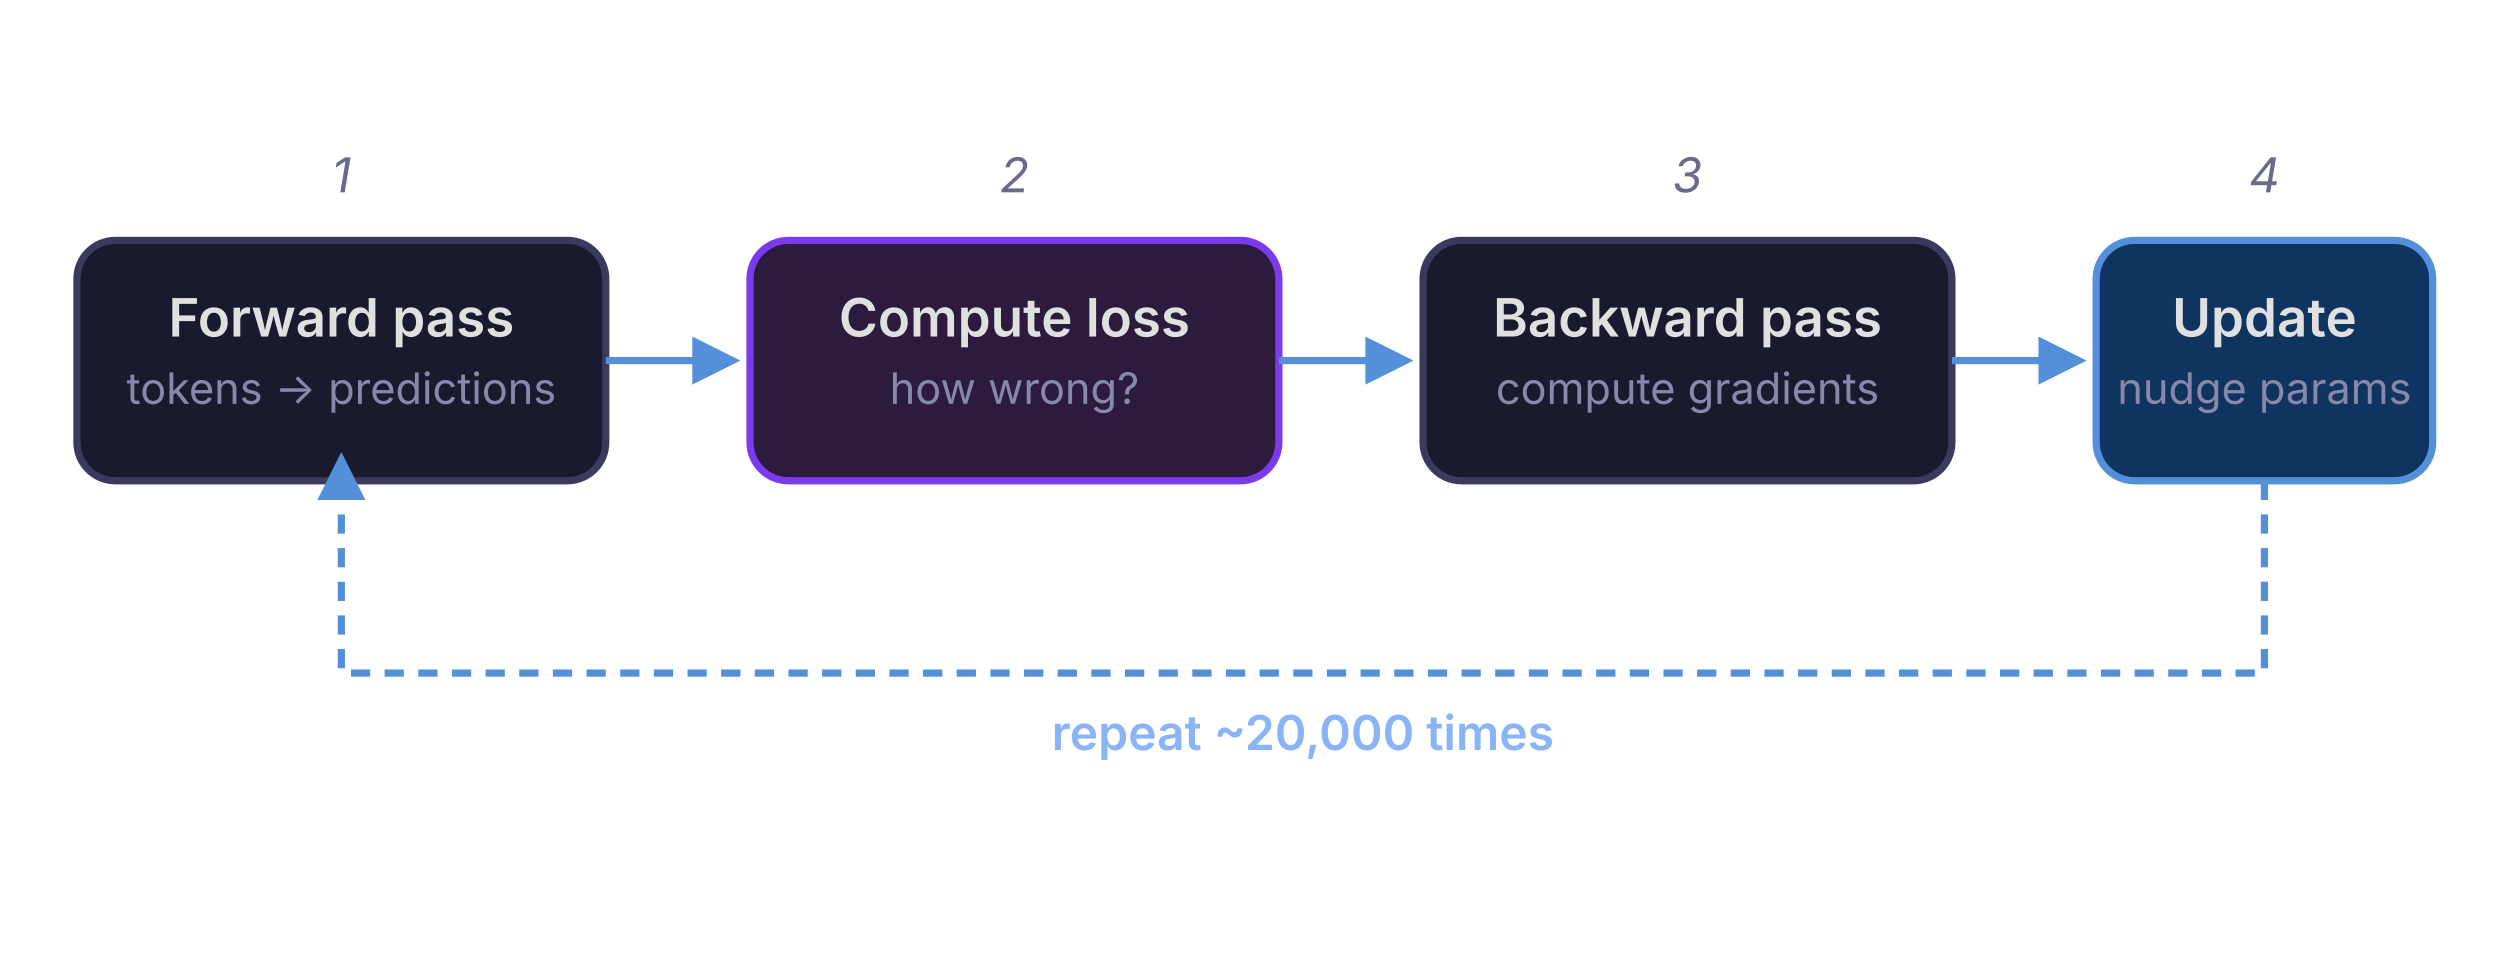
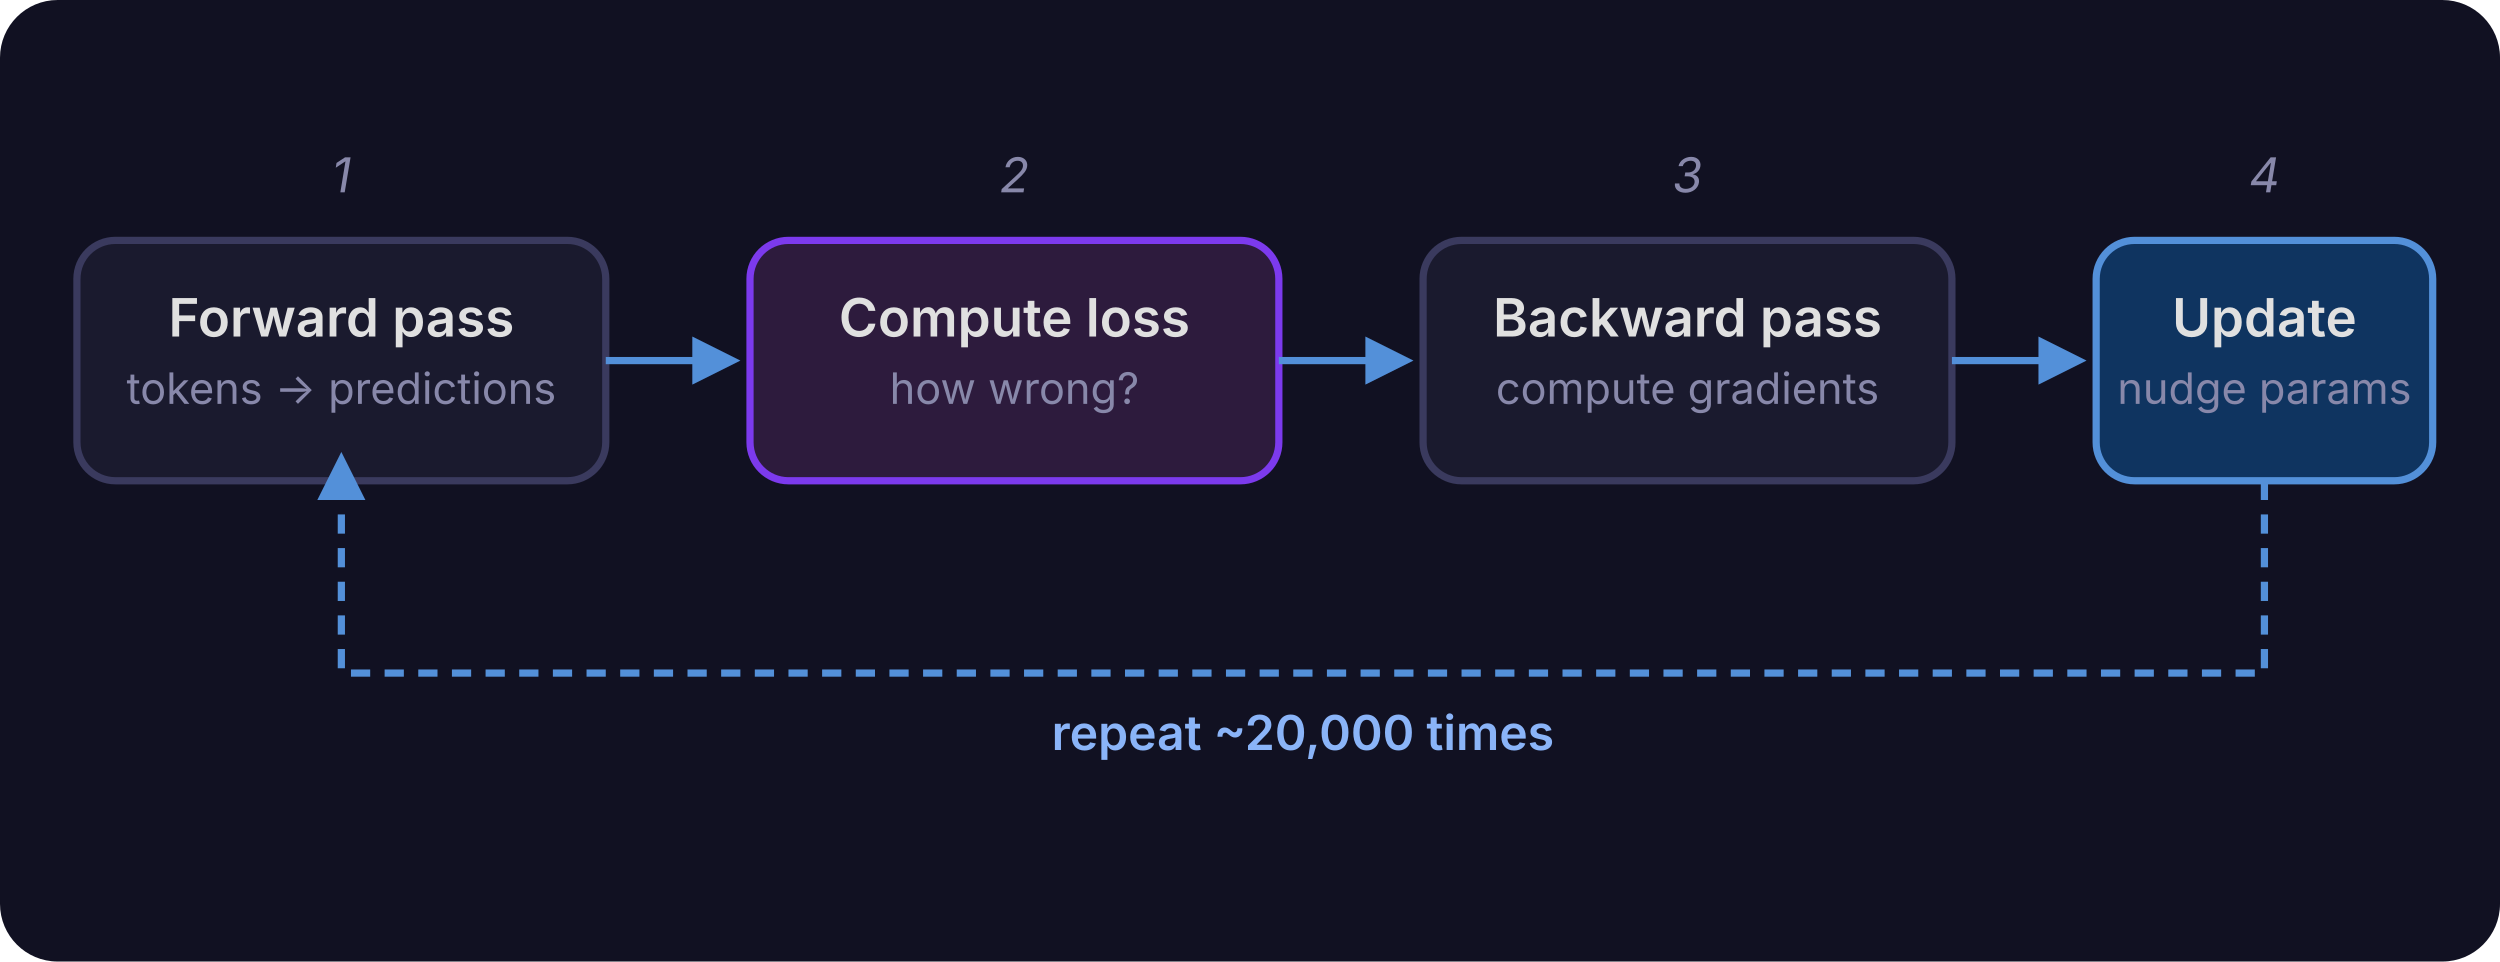
<svg xmlns="http://www.w3.org/2000/svg" viewBox="0 0 520 200" font-family="system-ui, -apple-system, sans-serif" font-size="13">
  <style>
    rect.step { fill: #1a1a2e; stroke: #3a3a5e; stroke-width: 1.5; rx: 8; }
    rect.step-loss { fill: #2d1b3d; stroke: #7c3aed; stroke-width: 1.5; rx: 8; }
    rect.step-update { fill: #0f3460; stroke: #5390d9; stroke-width: 1.5; rx: 8; }
    text.title { fill: #e0e0e0; font-size: 11px; font-weight: 600; }
    text.detail { fill: #8888aa; font-size: 9px; }
    line.arrow { stroke: #5390d9; stroke-width: 1.5; }
    polygon.arrow { fill: #5390d9; }
-     text.label { fill: #6a6a8a; font-size: 10px; font-style: italic; }
+     text.label { fill: #8888aa; font-size: 10px; font-style: italic; }
    path.loop { fill: none; stroke: #5390d9; stroke-width: 1.5; stroke-dasharray: 4,3; }
    text.count { fill: #8ab4f8; font-size: 10px; font-weight: 600; }
  </style>
+   <rect width="520" height="200" fill="#111122" rx="12" />
  <rect class="step" x="16" y="50" width="110" height="50" />
  <text class="title" x="71" y="70" text-anchor="middle">Forward pass</text>
  <text class="detail" x="71" y="84" text-anchor="middle">tokens → predictions</text>
  <line class="arrow" x1="126" y1="75" x2="148" y2="75" />
  <polygon class="arrow" points="144,70 154,75 144,80" />
  <rect class="step-loss" x="156" y="50" width="110" height="50" />
  <text class="title" x="211" y="70" text-anchor="middle">Compute loss</text>
  <text class="detail" x="211" y="84" text-anchor="middle">how wrong?</text>
  <line class="arrow" x1="266" y1="75" x2="288" y2="75" />
  <polygon class="arrow" points="284,70 294,75 284,80" />
  <rect class="step" x="296" y="50" width="110" height="50" />
  <text class="title" x="351" y="70" text-anchor="middle">Backward pass</text>
  <text class="detail" x="351" y="84" text-anchor="middle">compute gradients</text>
  <line class="arrow" x1="406" y1="75" x2="428" y2="75" />
  <polygon class="arrow" points="424,70 434,75 424,80" />
  <rect class="step-update" x="436" y="50" width="70" height="50" />
  <text class="title" x="471" y="70" text-anchor="middle">Update</text>
  <text class="detail" x="471" y="84" text-anchor="middle">nudge params</text>
  <path class="loop" d="M 471,100 L 471,140 L 71,140 L 71,100" />
  <polygon class="arrow" points="66,104 71,94 76,104" />
  <text class="count" x="271" y="156" text-anchor="middle">repeat ~20,000 times</text>
  <text class="label" x="71" y="40" text-anchor="middle">1</text>
  <text class="label" x="211" y="40" text-anchor="middle">2</text>
  <text class="label" x="351" y="40" text-anchor="middle">3</text>
  <text class="label" x="471" y="40" text-anchor="middle">4</text>
</svg>
